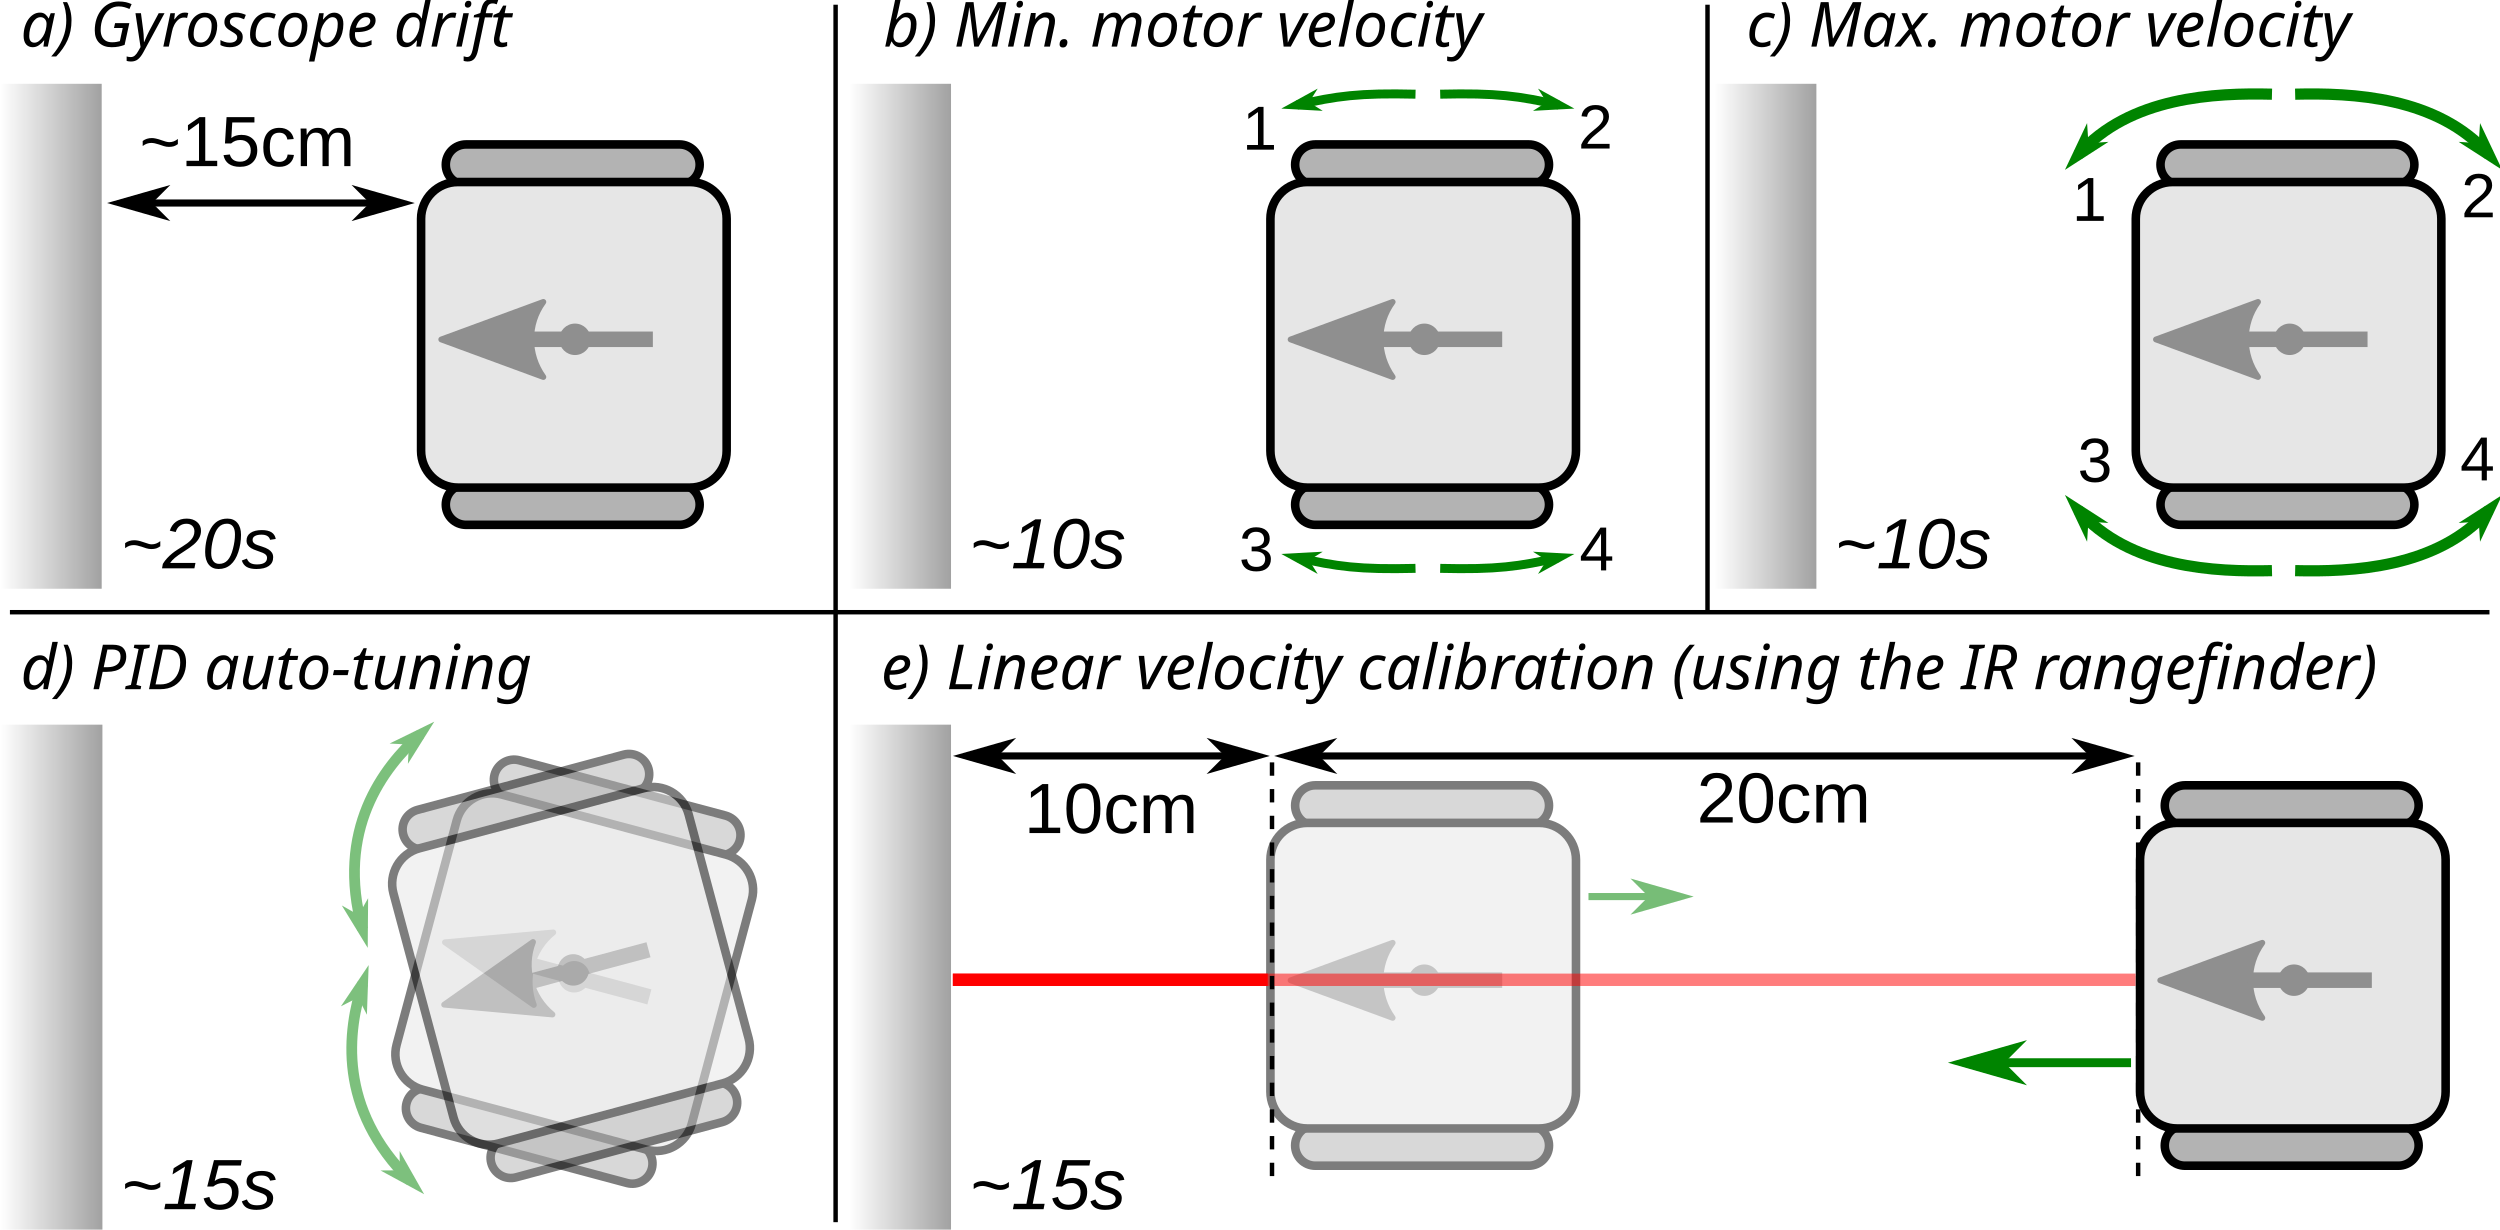
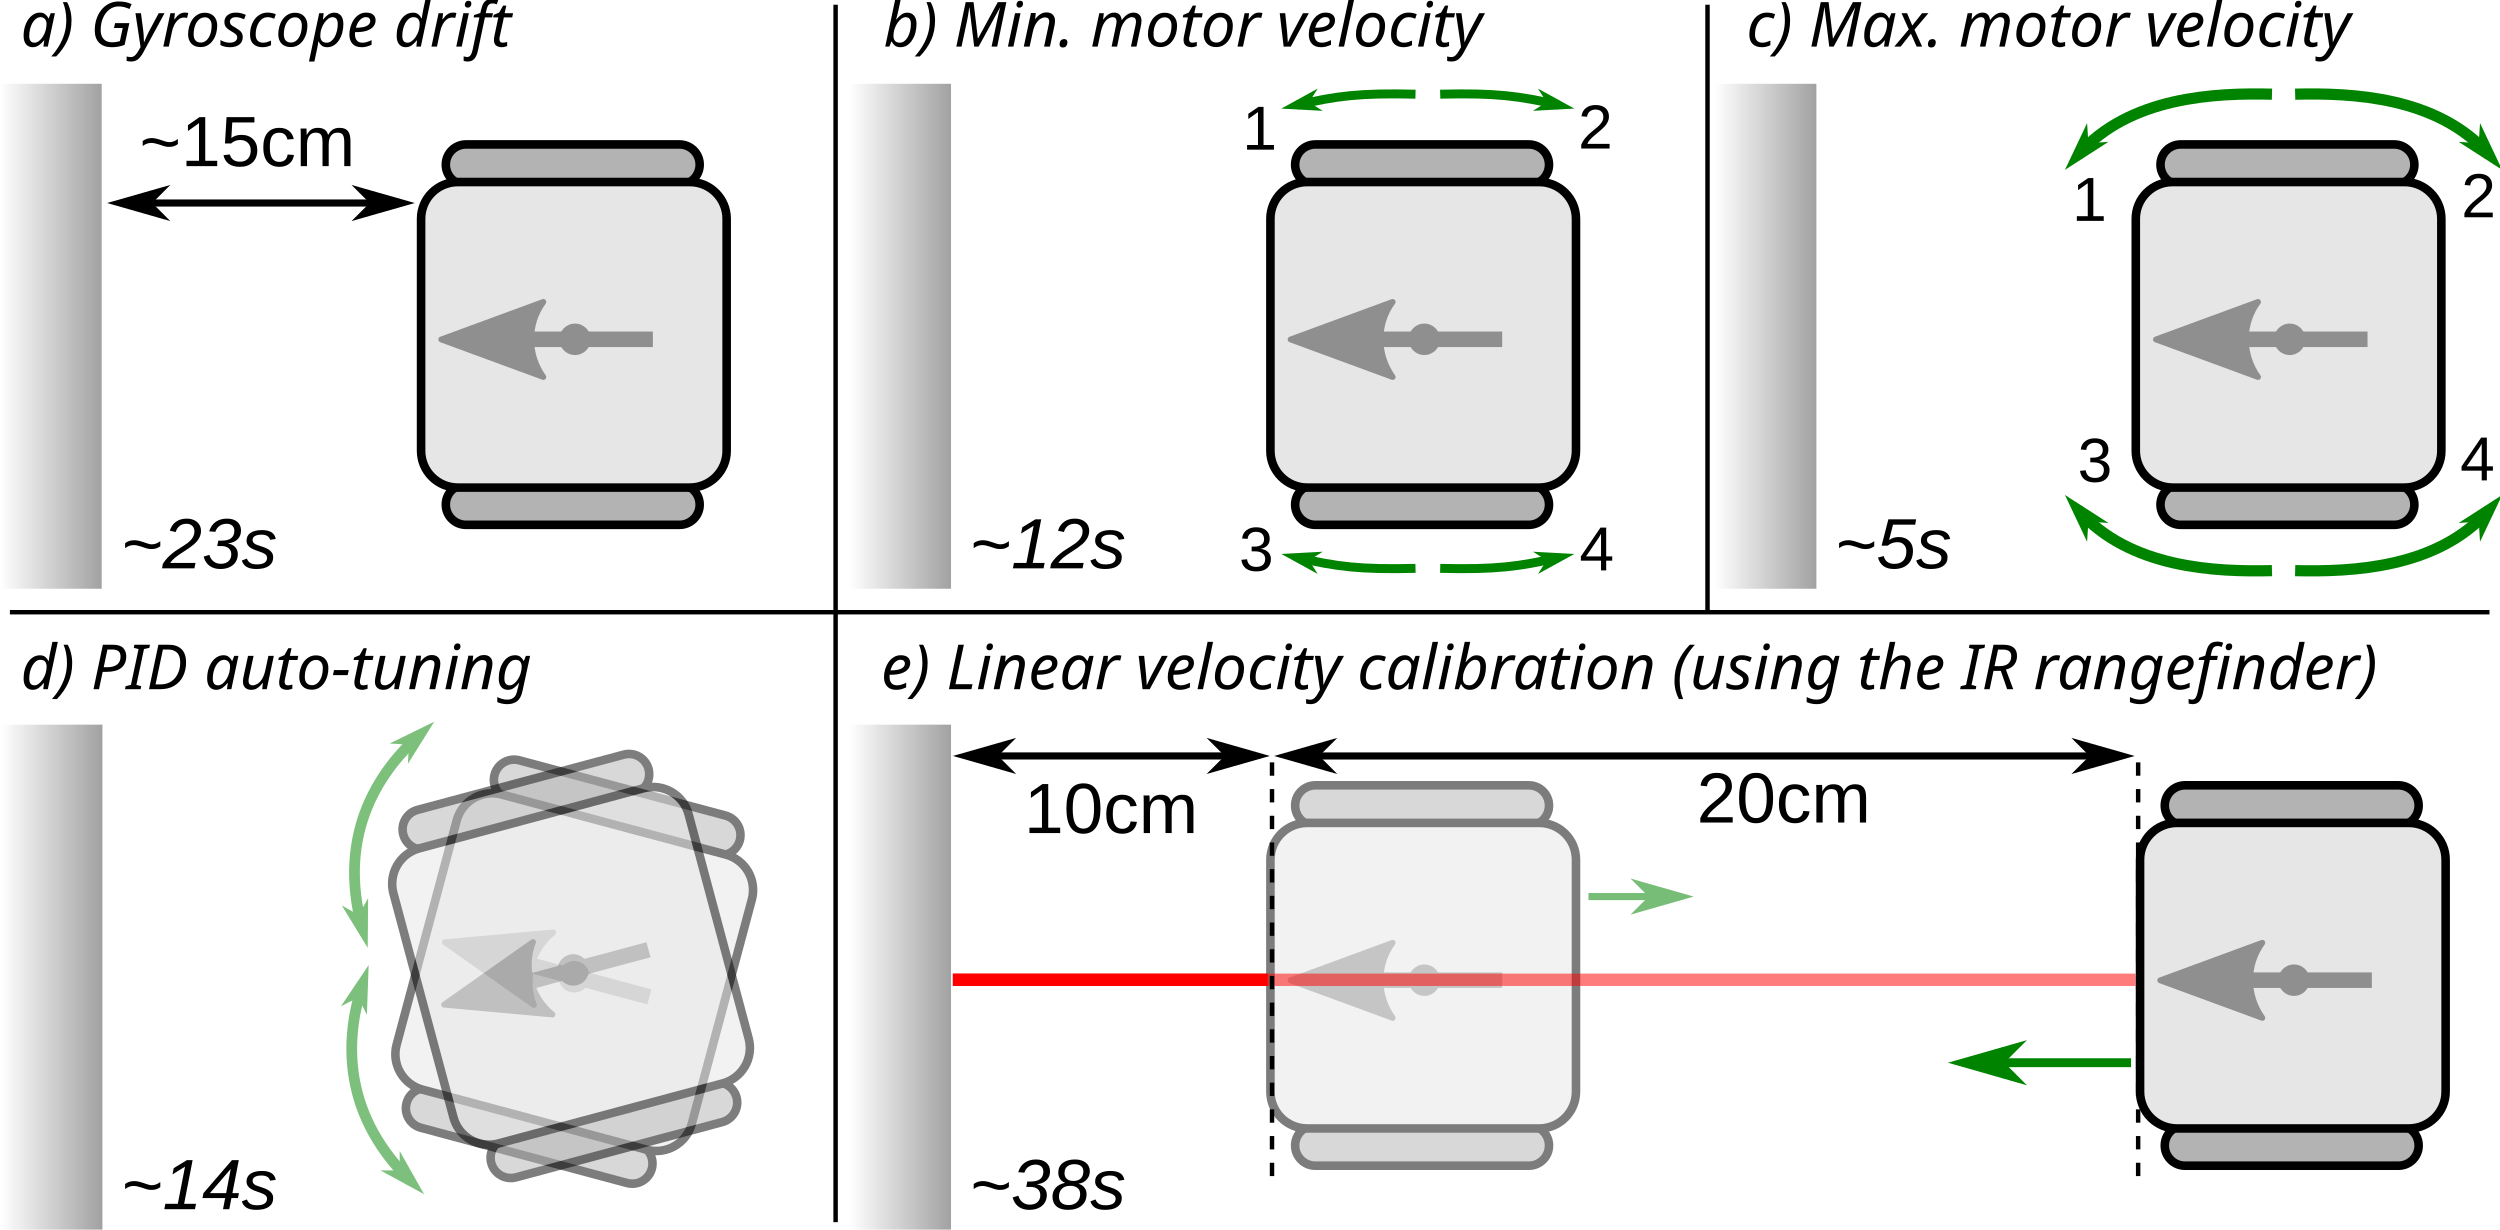
<svg xmlns="http://www.w3.org/2000/svg" xmlns:xlink="http://www.w3.org/1999/xlink" version="1.2" width="561.991" height="276.413" viewBox="0 0 561.991 276.413" id="svg2">
  <defs id="defs4">
    <marker style="overflow:visible" id="Arrow1Sstart" refX="0" refY="0" orient="auto">
      <path transform="matrix(0.2,0,0,0.2,1.2,0)" style="fill-rule:evenodd;stroke:#000000;stroke-width:1pt" d="M 0,0 5,-5 -12.5,0 5,5 0,0 z" id="path4449" />
    </marker>
    <marker style="overflow:visible" id="marker4940" refX="0" refY="0" orient="auto">
      <path transform="matrix(-0.4,0,0,-0.4,-4,0)" style="fill-rule:evenodd;stroke:#000000;stroke-width:1pt" d="M 0,0 5,-5 -12.5,0 5,5 0,0 z" id="path4446" />
    </marker>
    <marker style="overflow:visible" id="marker4693" refX="0" refY="0" orient="auto">
      <path transform="matrix(0.4,0,0,0.4,4,0)" style="fill-rule:evenodd;stroke:#000000;stroke-width:1pt" d="M 0,0 5,-5 -12.5,0 5,5 0,0 z" id="path4443" />
    </marker>
    <linearGradient id="linearGradient4094">
      <stop id="stop4126" offset="0" style="stop-color:#000000;stop-opacity:1;" />
      <stop id="stop4098" offset="1" style="stop-color:#000000;stop-opacity:0" />
    </linearGradient>
    <marker style="overflow:visible" id="marker46809" orient="auto" refY="0" refX="0">
      <path style="fill:#00af00;fill-opacity:1;fill-rule:evenodd;stroke:#00af00;stroke-width:1pt;stroke-opacity:1" id="path46811" transform="matrix(-0.4,0,0,-0.4,-4,0)" d="M 0,0 5,-5 -12.5,0 5,5 0,0 z" />
    </marker>
    <marker style="overflow:visible" id="marker46625" orient="auto" refY="0" refX="0">
      <path style="fill:#00af00;fill-opacity:1;fill-rule:evenodd;stroke:#00af00;stroke-width:1pt;stroke-opacity:1" id="path46627" transform="matrix(0.4,0,0,0.4,4,0)" d="M 0,0 5,-5 -12.5,0 5,5 0,0 z" />
    </marker>
    <marker style="overflow:visible" id="Arrow1Mend" orient="auto" refY="0" refX="0">
      <path style="fill:#00af00;fill-opacity:1;fill-rule:evenodd;stroke:#00af00;stroke-width:1pt;stroke-opacity:1" id="path4175" transform="matrix(-0.4,0,0,-0.4,-4,0)" d="M 0,0 5,-5 -12.5,0 5,5 0,0 z" />
    </marker>
    <marker style="overflow:visible" id="marker44998" orient="auto" refY="0" refX="0">
      <path style="fill:#00af00;fill-opacity:1;fill-rule:evenodd;stroke:#00af00;stroke-width:1pt;stroke-opacity:1" id="path45000" transform="matrix(0.4,0,0,0.4,4,0)" d="M 0,0 5,-5 -12.5,0 5,5 0,0 z" />
    </marker>
    <marker style="overflow:visible" id="marker44820" orient="auto" refY="0" refX="0">
      <path style="fill:#000000;fill-opacity:1;fill-rule:evenodd;stroke:#000000;stroke-width:1pt;stroke-opacity:1" id="path44822" transform="matrix(0.4,0,0,0.4,4,0)" d="M 0,0 5,-5 -12.5,0 5,5 0,0 z" />
    </marker>
    <marker style="overflow:visible" id="marker44648" orient="auto" refY="0" refX="0">
      <path style="fill:#000000;fill-opacity:1;fill-rule:evenodd;stroke:#000000;stroke-width:1pt;stroke-opacity:1" id="path44650" transform="matrix(-0.2,0,0,-0.2,-1.2,0)" d="M 0,0 5,-5 -12.5,0 5,5 0,0 z" />
    </marker>
    <marker style="overflow:visible" id="marker42350" orient="auto" refY="0" refX="0">
      <path style="fill:#000000;fill-opacity:1;fill-rule:evenodd;stroke:#000000;stroke-width:1pt;stroke-opacity:1" id="path42352" transform="matrix(0.4,0,0,0.4,4,0)" d="M 0,0 5,-5 -12.5,0 5,5 0,0 z" />
    </marker>
    <marker style="overflow:visible" id="Arrow1Mstart" orient="auto" refY="0" refX="0">
      <path style="fill:#000000;fill-opacity:1;fill-rule:evenodd;stroke:#000000;stroke-width:1pt;stroke-opacity:1" id="path4172" transform="matrix(0.4,0,0,0.4,4,0)" d="M 0,0 5,-5 -12.5,0 5,5 0,0 z" />
    </marker>
    <marker style="overflow:visible" id="Arrow1Lstart" orient="auto" refY="0" refX="0">
      <path style="fill:#000000;fill-opacity:1;fill-rule:evenodd;stroke:#000000;stroke-width:1pt;stroke-opacity:1" id="path4166" transform="matrix(0.8,0,0,0.8,10,0)" d="M 0,0 5,-5 -12.5,0 5,5 0,0 z" />
    </marker>
    <marker style="overflow:visible" id="marker41714" orient="auto" refY="0" refX="0">
      <path style="fill:#000000;fill-opacity:1;fill-rule:evenodd;stroke:#000000;stroke-width:1pt;stroke-opacity:1" id="path41716" transform="matrix(-0.2,0,0,-0.2,-1.2,0)" d="M 0,0 5,-5 -12.5,0 5,5 0,0 z" />
    </marker>
    <marker style="overflow:visible" id="marker40749" orient="auto" refY="0" refX="0">
      <path style="fill:#000000;fill-opacity:1;fill-rule:evenodd;stroke:#000000;stroke-width:1pt;stroke-opacity:1" id="path40751" transform="matrix(-0.2,0,0,-0.2,-1.2,0)" d="M 0,0 5,-5 -12.5,0 5,5 0,0 z" />
    </marker>
    <marker style="overflow:visible" id="marker40331" orient="auto" refY="0" refX="0">
      <path style="fill:#000000;fill-opacity:1;fill-rule:evenodd;stroke:#000000;stroke-width:1pt;stroke-opacity:1" id="path40333" transform="matrix(-0.2,0,0,-0.2,-1.2,0)" d="M 0,0 5,-5 -12.5,0 5,5 0,0 z" />
    </marker>
    <marker style="overflow:visible" id="marker39451" orient="auto" refY="0" refX="0">
      <path style="fill:#008400;fill-opacity:1;fill-rule:evenodd;stroke:#008400;stroke-width:1pt;stroke-opacity:1" id="path39453" transform="matrix(-0.2,0,0,-0.2,-1.2,0)" d="M 0,0 5,-5 -12.5,0 5,5 0,0 z" />
    </marker>
    <marker style="overflow:visible" id="marker38583" orient="auto" refY="0" refX="0">
      <path style="fill:#008400;fill-opacity:1;fill-rule:evenodd;stroke:#008400;stroke-width:1pt;stroke-opacity:1" id="path38585" transform="matrix(-0.2,0,0,-0.2,-1.2,0)" d="M 0,0 5,-5 -12.5,0 5,5 0,0 z" />
    </marker>
    <marker style="overflow:visible" id="marker26831" orient="auto" refY="0" refX="0">
      <path style="fill:#000000;fill-opacity:1;fill-rule:evenodd;stroke:#000000;stroke-width:0.625;stroke-linejoin:round;stroke-opacity:1" id="path26833" transform="scale(-0.6,-0.6)" d="M 8.719,4.034 -2.207,0.016 8.719,-4.002 c -1.745,2.372 -1.735,5.617 -6e-7,8.035 z" />
    </marker>
    <marker style="overflow:visible" id="marker26649" orient="auto" refY="0" refX="0">
      <path style="fill:#000000;fill-opacity:1;fill-rule:evenodd;stroke:#000000;stroke-width:0.625;stroke-linejoin:round;stroke-opacity:1" id="path26651" transform="scale(-0.6,-0.6)" d="M 8.719,4.034 -2.207,0.016 8.719,-4.002 c -1.745,2.372 -1.735,5.617 -6e-7,8.035 z" />
    </marker>
    <marker style="overflow:visible" id="marker26567" orient="auto" refY="0" refX="0">
      <path style="fill:#000000;fill-opacity:1;fill-rule:evenodd;stroke:#000000;stroke-width:0.625;stroke-linejoin:round;stroke-opacity:1" id="path26569" transform="scale(-0.6,-0.6)" d="M 8.719,4.034 -2.207,0.016 8.719,-4.002 c -1.745,2.372 -1.735,5.617 -6e-7,8.035 z" />
    </marker>
    <marker style="overflow:visible" id="marker26491" orient="auto" refY="0" refX="0">
      <path style="fill:#000000;fill-opacity:1;fill-rule:evenodd;stroke:#000000;stroke-width:0.625;stroke-linejoin:round;stroke-opacity:1" id="path26493" transform="scale(-0.6,-0.6)" d="M 8.719,4.034 -2.207,0.016 8.719,-4.002 c -1.745,2.372 -1.735,5.617 -6e-7,8.035 z" />
    </marker>
    <marker style="overflow:visible" id="marker26421" orient="auto" refY="0" refX="0">
      <path style="fill:#000000;fill-opacity:1;fill-rule:evenodd;stroke:#000000;stroke-width:0.625;stroke-linejoin:round;stroke-opacity:1" id="path26423" transform="scale(-0.6,-0.6)" d="M 8.719,4.034 -2.207,0.016 8.719,-4.002 c -1.745,2.372 -1.735,5.617 -6e-7,8.035 z" />
    </marker>
    <marker style="overflow:visible" id="marker25093" orient="auto" refY="0" refX="0">
      <path style="fill:#000000;fill-opacity:1;fill-rule:evenodd;stroke:#000000;stroke-width:0.625;stroke-linejoin:round;stroke-opacity:1" id="path25095" transform="scale(-0.6,-0.6)" d="M 8.719,4.034 -2.207,0.016 8.719,-4.002 c -1.745,2.372 -1.735,5.617 -6e-7,8.035 z" />
    </marker>
    <marker style="overflow:visible" id="marker23427" orient="auto" refY="0" refX="0">
      <path style="fill:#000000;fill-opacity:1;fill-rule:evenodd;stroke:#000000;stroke-width:1pt;stroke-opacity:1" id="path23429" transform="matrix(-0.8,0,0,-0.8,-10,0)" d="M 0,0 5,-5 -12.5,0 5,5 0,0 z" />
    </marker>
    <marker style="overflow:visible" id="marker5651" orient="auto" refY="0" refX="0">
      <path style="fill:#000000;fill-opacity:1;fill-rule:evenodd;stroke:#000000;stroke-width:0.625;stroke-linejoin:round;stroke-opacity:1" id="path5653" transform="scale(-0.6,-0.6)" d="M 8.719,4.034 -2.207,0.016 8.719,-4.002 c -1.745,2.372 -1.735,5.617 -6e-7,8.035 z" />
    </marker>
    <marker style="overflow:visible" id="Arrow2Mend" orient="auto" refY="0" refX="0">
      <path style="fill:#8f8f8f;fill-opacity:1;fill-rule:evenodd;stroke:#8f8f8f;stroke-width:0.625;stroke-linejoin:round;stroke-opacity:1" id="path4193" transform="scale(-0.6,-0.6)" d="M 8.719,4.034 -2.207,0.016 8.719,-4.002 c -1.745,2.372 -1.735,5.617 -6e-7,8.035 z" />
    </marker>
    <marker style="overflow:visible" id="Arrow1Send" orient="auto" refY="0" refX="0">
      <path style="fill:#008400;fill-opacity:1;fill-rule:evenodd;stroke:#008400;stroke-width:1pt;stroke-opacity:1" id="path4181" transform="matrix(-0.2,0,0,-0.2,-1.2,0)" d="M 0,0 5,-5 -12.5,0 5,5 0,0 z" />
    </marker>
    <marker style="overflow:visible" id="Arrow2Lend" orient="auto" refY="0" refX="0">
      <path style="fill:#000000;fill-opacity:1;fill-rule:evenodd;stroke:#000000;stroke-width:0.625;stroke-linejoin:round;stroke-opacity:1" id="path4187" transform="matrix(-1.1,0,0,-1.1,-1.1,0)" d="M 8.719,4.034 -2.207,0.016 8.719,-4.002 c -1.745,2.372 -1.735,5.617 -6e-7,8.035 z" />
    </marker>
    <marker style="overflow:visible" id="marker25093-1" orient="auto" refY="0" refX="0">
      <path style="fill:#000000;fill-opacity:1;fill-rule:evenodd;stroke:#000000;stroke-width:0.625;stroke-linejoin:round;stroke-opacity:1" id="path25095-7" transform="scale(-0.6,-0.6)" d="M 8.719,4.034 -2.207,0.016 8.719,-4.002 c -1.745,2.372 -1.735,5.617 -6e-7,8.035 z" />
    </marker>
    <marker style="overflow:visible" id="Arrow1Send-3" orient="auto" refY="0" refX="0">
      <path style="fill:#000000;fill-opacity:1;fill-rule:evenodd;stroke:#000000;stroke-width:1pt;stroke-opacity:1" id="path4181-2" transform="matrix(-0.2,0,0,-0.2,-1.2,0)" d="M 0,0 5,-5 -12.5,0 5,5 0,0 z" />
    </marker>
    <marker style="overflow:visible" id="Arrow1Send-1" orient="auto" refY="0" refX="0">
      <path style="fill:#008400;fill-opacity:1;fill-rule:evenodd;stroke:#008400;stroke-width:1pt;stroke-opacity:1" id="path4181-5" transform="matrix(-0.2,0,0,-0.2,-1.2,0)" d="M 0,0 5,-5 -12.5,0 5,5 0,0 z" />
    </marker>
    <marker style="overflow:visible" id="marker44998-2" orient="auto" refY="0" refX="0">
      <path style="fill:#00af00;fill-opacity:1;fill-rule:evenodd;stroke:#00af00;stroke-width:1pt;stroke-opacity:1" id="path45000-8" transform="matrix(0.4,0,0,0.4,4,0)" d="M 0,0 5,-5 -12.5,0 5,5 0,0 z" />
    </marker>
    <marker style="overflow:visible" id="Arrow1Mend-5" orient="auto" refY="0" refX="0">
      <path style="fill:#00af00;fill-opacity:1;fill-rule:evenodd;stroke:#00af00;stroke-width:1pt;stroke-opacity:1" id="path4175-0" transform="matrix(-0.4,0,0,-0.4,-4,0)" d="M 0,0 5,-5 -12.5,0 5,5 0,0 z" />
    </marker>
    <linearGradient gradientTransform="translate(-248.3069,-853.6339)" spreadMethod="pad" gradientUnits="userSpaceOnUse" y2="692.514" x2="248.307" y1="692.514" x1="186.028" id="linearGradient4112" xlink:href="#linearGradient4094" />
    <marker style="overflow:visible" id="Arrow2Mend-7" orient="auto" refY="0" refX="0">
      <path style="fill:#8f8f8f;fill-opacity:1;fill-rule:evenodd;stroke:#8f8f8f;stroke-width:0.625;stroke-linejoin:round;stroke-opacity:1" id="path4193-5" transform="scale(-0.6,-0.6)" d="M 8.719,4.034 -2.207,0.016 8.719,-4.002 c -1.745,2.372 -1.735,5.617 -6e-7,8.035 z" />
    </marker>
    <marker style="overflow:visible" id="marker4693-2" refX="0" refY="0" orient="auto">
      <path transform="matrix(0.4,0,0,0.4,4,0)" style="fill-rule:evenodd;stroke:#000000;stroke-width:1pt" d="M 0,0 5,-5 -12.5,0 5,5 0,0 z" id="path4443-9" />
    </marker>
    <marker style="overflow:visible" id="marker4940-0" refX="0" refY="0" orient="auto">
      <path transform="matrix(-0.4,0,0,-0.4,-4,0)" style="fill-rule:evenodd;stroke:#000000;stroke-width:1pt" d="M 0,0 5,-5 -12.5,0 5,5 0,0 z" id="path4446-2" />
    </marker>
    <marker style="overflow:visible" id="Arrow2Mend-3" orient="auto" refY="0" refX="0">
      <path style="fill:#8f8f8f;fill-opacity:1;fill-rule:evenodd;stroke:#8f8f8f;stroke-width:0.625;stroke-linejoin:round;stroke-opacity:1" id="path4193-7" transform="scale(-0.6,-0.6)" d="M 8.719,4.034 -2.207,0.016 8.719,-4.002 c -1.745,2.372 -1.735,5.617 -6e-7,8.035 z" />
    </marker>
    <linearGradient gradientTransform="translate(-335.8055,-1385.028)" spreadMethod="pad" gradientUnits="userSpaceOnUse" y2="692.514" x2="248.307" y1="692.514" x1="186.028" id="linearGradient4112-3" xlink:href="#linearGradient4094-1" />
    <linearGradient id="linearGradient4094-1">
      <stop id="stop4126-5" offset="0" style="stop-color:#000000;stop-opacity:1;" />
      <stop id="stop4098-0" offset="1" style="stop-color:#000000;stop-opacity:0" />
    </linearGradient>
    <marker style="overflow:visible" id="Arrow1Send-4" orient="auto" refY="0" refX="0">
      <path style="fill:#008400;fill-opacity:1;fill-rule:evenodd;stroke:#008400;stroke-width:1pt;stroke-opacity:1" id="path4181-6" transform="matrix(-0.2,0,0,-0.2,-1.2,0)" d="M 0,0 5,-5 -12.5,0 5,5 0,0 z" />
    </marker>
    <linearGradient y2="692.514" x2="248.307" y1="692.514" x1="186.028" spreadMethod="pad" gradientTransform="translate(-439.2331,-853.6339)" gradientUnits="userSpaceOnUse" id="linearGradient5423" xlink:href="#linearGradient4094" />
    <linearGradient y2="692.514" x2="248.307" y1="692.514" x1="186.028" spreadMethod="pad" gradientTransform="translate(-439.2331,-997.6994)" gradientUnits="userSpaceOnUse" id="linearGradient5529" xlink:href="#linearGradient4094" />
    <linearGradient y2="692.514" x2="248.307" y1="692.514" x1="186.028" spreadMethod="pad" gradientTransform="translate(-248.4703,-997.6994)" gradientUnits="userSpaceOnUse" id="linearGradient5558" xlink:href="#linearGradient4094" />
    <marker style="overflow:visible" id="Arrow1SstartE" refX="0" refY="0" orient="auto">
      <path transform="matrix(0.2,0,0,0.2,1.2,0)" style="fill:#000000;fill-rule:evenodd;stroke:#000000;stroke-width:1pt" d="M 0,0 5,-5 -12.5,0 5,5 0,0 z" id="path7549" />
    </marker>
    <marker style="overflow:visible" id="Arrow1SendR" orient="auto" refY="0" refX="0">
      <path style="fill:#000000;fill-opacity:1;fill-rule:evenodd;stroke:#000000;stroke-width:1pt;stroke-opacity:1" id="path7552" transform="matrix(-0.2,0,0,-0.2,-1.2,0)" d="M 0,0 5,-5 -12.5,0 5,5 0,0 z" />
    </marker>
    <marker style="overflow:visible" id="Arrow1SstartEc" refX="0" refY="0" orient="auto">
      <path transform="matrix(0.2,0,0,0.2,1.2,0)" style="fill:#008400;fill-rule:evenodd;stroke:#008400;stroke-width:1pt" d="M 0,0 5,-5 -12.5,0 5,5 0,0 z" id="path8011" />
    </marker>
    <marker style="overflow:visible" id="Arrow1SendRG" orient="auto" refY="0" refX="0">
      <path style="fill:#008400;fill-opacity:1;fill-rule:evenodd;stroke:#008400;stroke-width:1pt;stroke-opacity:1" id="path8014" transform="matrix(-0.2,0,0,-0.2,-1.2,0)" d="M 0,0 5,-5 -12.5,0 5,5 0,0 z" />
    </marker>
    <linearGradient y2="692.514" x2="248.307" y1="692.514" x1="186.028" spreadMethod="pad" gradientTransform="translate(-633.7641,-853.6339)" gradientUnits="userSpaceOnUse" id="linearGradient8494" xlink:href="#linearGradient4094" />
    <marker style="overflow:visible" id="marker4693-6" refX="0" refY="0" orient="auto">
      <path transform="matrix(0.4,0,0,0.4,4,0)" style="fill-rule:evenodd;stroke:#000000;stroke-width:1pt" d="M 0,0 5,-5 -12.5,0 5,5 0,0 z" id="path4443-6" />
    </marker>
    <marker style="overflow:visible" id="marker4940-06" refX="0" refY="0" orient="auto">
      <path transform="matrix(-0.4,0,0,-0.4,-4,0)" style="fill-rule:evenodd;stroke:#000000;stroke-width:1pt" d="M 0,0 5,-5 -12.5,0 5,5 0,0 z" id="path4446-7" />
    </marker>
    <marker style="overflow:visible" id="marker49401" refX="0" refY="0" orient="auto">
      <path transform="matrix(-0.4,0,0,-0.4,-4,0)" style="fill:#008400;fill-rule:evenodd;stroke:#008400;stroke-width:1pt" d="M 0,0 5,-5 -12.5,0 5,5 0,0 z" id="path9229" />
    </marker>
    <marker style="overflow:visible" id="marker4693-7" refX="0" refY="0" orient="auto">
      <path transform="matrix(0.4,0,0,0.4,4,0)" style="fill-rule:evenodd;stroke:#000000;stroke-width:1pt" d="M 0,0 5,-5 -12.5,0 5,5 0,0 z" id="path4443-2" />
    </marker>
    <marker style="overflow:visible" id="marker4940-1" refX="0" refY="0" orient="auto">
      <path transform="matrix(-0.4,0,0,-0.4,-4,0)" style="fill-rule:evenodd;stroke:#000000;stroke-width:1pt" d="M 0,0 5,-5 -12.5,0 5,5 0,0 z" id="path4446-70" />
    </marker>
  </defs>
  <rect transform="scale(-1,-1)" y="-132.348" x="-22.86" height="113.512" width="22.86" id="rect4102" style="fill:url(#linearGradient4112);fill-opacity:1;stroke:none" />
  <g transform="matrix(0,-1,1,0,-533.1622,377.1366)" id="g4176">
    <rect width="9.091" height="57.074" ry="4.546" x="259.152" y="633.376" id="rect3341-1" style="fill:#b3b3b3;fill-opacity:1;stroke:#000000;stroke-width:1.93;stroke-miterlimit:4;stroke-opacity:1;stroke-dasharray:none;stroke-dashoffset:0" />
    <rect width="9.091" height="57.074" ry="4.546" x="335.576" y="633.376" id="rect3358-0" style="fill:#b3b3b3;fill-opacity:1;stroke:#000000;stroke-width:1.93;stroke-miterlimit:4;stroke-opacity:1;stroke-dasharray:none;stroke-dashoffset:0" />
    <rect width="68.69" height="68.69" ry="8.264" x="267.526" y="627.821" id="rect3339-0" style="fill:#e6e6e6;fill-opacity:1;stroke:#000000;stroke-width:1.93;stroke-miterlimit:4;stroke-opacity:1;stroke-dasharray:none;stroke-dashoffset:0" />
    <path d="m 300.861,679.924 0,-42.931" id="path3360-4" style="fill:none;stroke:#8f8f8f;stroke-width:3.5;stroke-linecap:butt;stroke-linejoin:miter;stroke-miterlimit:4;stroke-opacity:1;stroke-dasharray:none;marker-end:url(#Arrow2Mend)" />
-     <circle d="m 131.32,933.922 c 0,1.953 -1.583,3.536 -3.536,3.536 -1.953,0 -3.536,-1.583 -3.536,-3.536 0,-1.953 1.583,-3.536 3.536,-3.536 1.953,0 3.536,1.583 3.536,3.536 z" transform="translate(173.0772,-271.5037)" cx="127.784" cy="933.922" r="3.536" id="path44472-7" style="fill:#8f8f8f;fill-opacity:1;stroke:none" />
+     <circle transform="translate(173.0772,-271.5037)" cx="127.784" cy="933.922" r="3.536" id="path44472-7" style="fill:#8f8f8f;fill-opacity:1;stroke:none" />
  </g>
  <path id="path4189" d="m 27.225,45.637 62.865,0" style="fill:none;stroke:#000000;stroke-width:1.6;stroke-linecap:butt;stroke-linejoin:miter;stroke-miterlimit:4;stroke-opacity:1;stroke-dasharray:none;marker-start:url(#marker4693);marker-end:url(#marker4940)" />
  <text id="text5189" y="37.346" x="31.358" style="font-size:40px;font-style:normal;font-weight:normal;line-height:125%;letter-spacing:0px;word-spacing:0px;fill:#000000;fill-opacity:1;stroke:none;font-family:Sans" xml:space="preserve">
    <tspan style="font-size:16px;font-style:normal;font-variant:normal;font-weight:normal;font-stretch:normal;font-family:Arial;-inkscape-font-specification:Arial" y="37.346" x="31.358" id="tspan5191">~15cm</tspan>
  </text>
  <path style="fill:none;stroke:#008400;stroke-width:2.018;stroke-linecap:butt;stroke-linejoin:miter;stroke-miterlimit:4;stroke-opacity:1;stroke-dasharray:none;marker-end:url(#Arrow1Send)" id="path5401" d="m 318.201,21.173 c -12.676,-0.308 -17.731,0.404 -26.652,2.437" />
  <rect transform="scale(-1,-1)" y="-132.348" x="-213.786" height="113.512" width="22.86" id="rect5403" style="fill:url(#linearGradient5423);fill-opacity:1;stroke:none" />
  <g transform="matrix(0,-1,1,0,-342.236,377.1366)" id="g5405">
    <rect width="9.091" height="57.074" ry="4.546" x="259.152" y="633.376" id="rect5407" style="fill:#b3b3b3;fill-opacity:1;stroke:#000000;stroke-width:1.93;stroke-miterlimit:4;stroke-opacity:1;stroke-dasharray:none;stroke-dashoffset:0" />
    <rect width="9.091" height="57.074" ry="4.546" x="335.576" y="633.376" id="rect5409" style="fill:#b3b3b3;fill-opacity:1;stroke:#000000;stroke-width:1.93;stroke-miterlimit:4;stroke-opacity:1;stroke-dasharray:none;stroke-dashoffset:0" />
    <rect width="68.69" height="68.69" ry="8.264" x="267.526" y="627.821" id="rect5411" style="fill:#e6e6e6;fill-opacity:1;stroke:#000000;stroke-width:1.93;stroke-miterlimit:4;stroke-opacity:1;stroke-dasharray:none;stroke-dashoffset:0" />
    <path d="m 300.861,679.924 0,-42.931" id="path5413" style="fill:none;stroke:#8f8f8f;stroke-width:3.5;stroke-linecap:butt;stroke-linejoin:miter;stroke-miterlimit:4;stroke-opacity:1;stroke-dasharray:none;marker-end:url(#Arrow2Mend)" />
-     <circle d="m 131.32,933.922 c 0,1.953 -1.583,3.536 -3.536,3.536 -1.953,0 -3.536,-1.583 -3.536,-3.536 0,-1.953 1.583,-3.536 3.536,-3.536 1.953,0 3.536,1.583 3.536,3.536 z" transform="translate(173.0772,-271.5037)" cx="127.784" cy="933.922" r="3.536" id="circle5415" style="fill:#8f8f8f;fill-opacity:1;stroke:none" />
-   </g>
-   <text xml:space="preserve" style="font-size:40px;font-style:normal;font-weight:normal;line-height:125%;letter-spacing:0px;word-spacing:0px;fill:#000000;fill-opacity:1;stroke:none;font-family:Sans" x="217.934" y="127.752" id="text5452">
-     <tspan id="tspan5454" x="217.934" y="127.752" style="font-size:16px;font-style:italic;font-variant:normal;font-weight:normal;font-stretch:normal;font-family:Arial;-inkscape-font-specification:Arial Italic">~10s</tspan>
-   </text>
-   <text id="text5456" y="127.752" x="27.172" style="font-size:40px;font-style:normal;font-weight:normal;line-height:125%;letter-spacing:0px;word-spacing:0px;fill:#000000;fill-opacity:1;stroke:none;font-family:Sans" xml:space="preserve">
-     <tspan style="font-size:16px;font-style:italic;font-variant:normal;font-weight:normal;font-stretch:normal;font-family:Arial;-inkscape-font-specification:Arial Italic" y="127.752" x="27.172" id="tspan5458">~20s</tspan>
+     <circle transform="translate(173.0772,-271.5037)" cx="127.784" cy="933.922" r="3.536" id="circle5415" style="fill:#8f8f8f;fill-opacity:1;stroke:none" />
+   </g>
+   <text xml:space="preserve" style="font-style:normal;font-weight:normal;font-size:40px;line-height:125%;font-family:Sans;letter-spacing:0px;word-spacing:0px;fill:#000000;fill-opacity:1;stroke:none" x="217.934" y="127.752" id="text5452">
+     <tspan id="tspan5454" x="217.934" y="127.752" style="font-style:italic;font-variant:normal;font-weight:normal;font-stretch:normal;font-size:16px;font-family:Arial;-inkscape-font-specification:'Arial Italic'">~12s</tspan>
+   </text>
+   <text id="text5456" y="127.752" x="27.172" style="font-style:normal;font-weight:normal;font-size:40px;line-height:125%;font-family:Sans;letter-spacing:0px;word-spacing:0px;fill:#000000;fill-opacity:1;stroke:none" xml:space="preserve">
+     <tspan style="font-style:italic;font-variant:normal;font-weight:normal;font-stretch:normal;font-size:16px;font-family:Arial;-inkscape-font-specification:'Arial Italic'" y="127.752" x="27.172" id="tspan5458">~23s</tspan>
  </text>
  <rect style="fill:url(#linearGradient5529);fill-opacity:1;stroke:none" id="rect5505" width="22.86" height="113.512" x="-213.786" y="-276.413" transform="scale(-1,-1)" />
  <g style="opacity:0.514" id="g5507" transform="matrix(0,-1,1,0,-342.236,521.2021)">
    <rect style="fill:#b3b3b3;fill-opacity:1;stroke:#000000;stroke-width:1.93;stroke-miterlimit:4;stroke-opacity:1;stroke-dasharray:none;stroke-dashoffset:0" id="rect5509" y="633.376" x="259.152" ry="4.546" height="57.074" width="9.091" />
    <rect style="fill:#b3b3b3;fill-opacity:1;stroke:#000000;stroke-width:1.93;stroke-miterlimit:4;stroke-opacity:1;stroke-dasharray:none;stroke-dashoffset:0" id="rect5511" y="633.376" x="335.576" ry="4.546" height="57.074" width="9.091" />
    <rect style="fill:#e6e6e6;fill-opacity:1;stroke:#000000;stroke-width:1.93;stroke-miterlimit:4;stroke-opacity:1;stroke-dasharray:none;stroke-dashoffset:0" id="rect5513" y="627.821" x="267.526" ry="8.264" height="68.69" width="68.69" />
    <path style="fill:none;stroke:#8f8f8f;stroke-width:3.5;stroke-linecap:butt;stroke-linejoin:miter;stroke-miterlimit:4;stroke-opacity:1;stroke-dasharray:none;marker-end:url(#Arrow2Mend)" id="path5515" d="m 300.861,679.924 0,-42.931" />
-     <circle style="fill:#8f8f8f;fill-opacity:1;stroke:none" id="circle5517" r="3.536" cy="933.922" cx="127.784" transform="translate(173.0772,-271.5037)" d="m 131.32,933.922 c 0,1.953 -1.583,3.536 -3.536,3.536 -1.953,0 -3.536,-1.583 -3.536,-3.536 0,-1.953 1.583,-3.536 3.536,-3.536 1.953,0 3.536,1.583 3.536,3.536 z" />
-   </g>
-   <text id="text5525" y="271.818" x="217.934" style="font-size:40px;font-style:normal;font-weight:normal;line-height:125%;letter-spacing:0px;word-spacing:0px;fill:#000000;fill-opacity:1;stroke:none;font-family:Sans" xml:space="preserve">
-     <tspan style="font-size:16px;font-style:italic;font-variant:normal;font-weight:normal;font-stretch:normal;font-family:Arial;-inkscape-font-specification:Arial Italic" y="271.818" x="217.934" id="tspan5527">~15s</tspan>
+     <circle style="fill:#8f8f8f;fill-opacity:1;stroke:none" id="circle5517" r="3.536" cy="933.922" cx="127.784" transform="translate(173.0772,-271.5037)" />
+   </g>
+   <text id="text5525" y="271.818" x="217.934" style="font-style:normal;font-weight:normal;font-size:40px;line-height:125%;font-family:Sans;letter-spacing:0px;word-spacing:0px;fill:#000000;fill-opacity:1;stroke:none" xml:space="preserve">
+     <tspan style="font-style:italic;font-variant:normal;font-weight:normal;font-stretch:normal;font-size:16px;font-family:Arial;-inkscape-font-specification:'Arial Italic'" y="271.818" x="217.934" id="tspan5527">~38s</tspan>
  </text>
  <path style="opacity:0.514;fill:none;stroke:#008400;stroke-width:2.418;stroke-linecap:butt;stroke-linejoin:miter;stroke-miterlimit:4;stroke-opacity:1;stroke-dasharray:none;stroke-dashoffset:0;marker-start:url(#Arrow1SstartEc);marker-end:url(#Arrow1SendRG)" id="path5531" d="m 94.413,165.122 c -8.22,7.409 -19.095,21.436 -12.903,43.798" />
  <rect transform="scale(-1,-1)" y="-276.413" x="-23.023" height="113.512" width="22.86" id="rect5534" style="fill:url(#linearGradient5558);fill-opacity:1;stroke:none" />
  <g style="opacity:0.514" transform="matrix(0.258819,-0.9659258,0.9659258,0.258819,-588.648,338.7342)" id="g5536">
    <rect width="9.091" height="57.074" ry="4.546" x="259.152" y="633.376" id="rect5538" style="fill:#b3b3b3;fill-opacity:1;stroke:#000000;stroke-width:1.93;stroke-miterlimit:4;stroke-opacity:1;stroke-dasharray:none;stroke-dashoffset:0" />
    <rect width="9.091" height="57.074" ry="4.546" x="335.576" y="633.376" id="rect5540" style="fill:#b3b3b3;fill-opacity:1;stroke:#000000;stroke-width:1.93;stroke-miterlimit:4;stroke-opacity:1;stroke-dasharray:none;stroke-dashoffset:0" />
    <rect width="68.69" height="68.69" ry="8.264" x="267.526" y="627.821" id="rect5542" style="fill:#e6e6e6;fill-opacity:1;stroke:#000000;stroke-width:1.93;stroke-miterlimit:4;stroke-opacity:1;stroke-dasharray:none;stroke-dashoffset:0" />
    <path d="m 300.861,679.924 0,-42.931" id="path5544" style="fill:none;stroke:#8f8f8f;stroke-width:3.5;stroke-linecap:butt;stroke-linejoin:miter;stroke-miterlimit:4;stroke-opacity:1;stroke-dasharray:none;marker-end:url(#Arrow2Mend)" />
-     <circle d="m 131.32,933.922 c 0,1.953 -1.583,3.536 -3.536,3.536 -1.953,0 -3.536,-1.583 -3.536,-3.536 0,-1.953 1.583,-3.536 3.536,-3.536 1.953,0 3.536,1.583 3.536,3.536 z" transform="translate(173.0772,-271.5037)" cx="127.784" cy="933.922" r="3.536" id="circle5546" style="fill:#8f8f8f;fill-opacity:1;stroke:none" />
-   </g>
-   <text xml:space="preserve" style="font-size:40px;font-style:normal;font-weight:normal;line-height:125%;letter-spacing:0px;word-spacing:0px;fill:#000000;fill-opacity:1;stroke:none;font-family:Sans" x="27.172" y="271.818" id="text5554">
-     <tspan id="tspan5556" x="27.172" y="271.818" style="font-size:16px;font-style:italic;font-variant:normal;font-weight:normal;font-stretch:normal;font-family:Arial;-inkscape-font-specification:Arial Italic">~15s</tspan>
+     <circle transform="translate(173.0772,-271.5037)" cx="127.784" cy="933.922" r="3.536" id="circle5546" style="fill:#8f8f8f;fill-opacity:1;stroke:none" />
+   </g>
+   <text xml:space="preserve" style="font-style:normal;font-weight:normal;font-size:40px;line-height:125%;font-family:Sans;letter-spacing:0px;word-spacing:0px;fill:#000000;fill-opacity:1;stroke:none" x="27.172" y="271.818" id="text5554">
+     <tspan id="tspan5556" x="27.172" y="271.818" style="font-style:italic;font-variant:normal;font-weight:normal;font-stretch:normal;font-size:16px;font-family:Arial;-inkscape-font-specification:'Arial Italic'">~14s</tspan>
  </text>
  <text xml:space="preserve" style="font-size:40px;font-style:normal;font-weight:normal;line-height:125%;letter-spacing:0px;word-spacing:0px;fill:#000000;fill-opacity:1;stroke:none;font-family:Sans" x="279.273" y="33.647" id="text5452-5">
    <tspan id="tspan5454-2" x="279.273" y="33.647" style="font-size:14px;font-style:normal;font-variant:normal;font-weight:normal;font-stretch:normal;font-family:Arial;-inkscape-font-specification:Arial">1</tspan>
  </text>
  <text xml:space="preserve" style="font-size:40px;font-style:normal;font-weight:normal;line-height:125%;letter-spacing:0px;word-spacing:0px;fill:#000000;fill-opacity:1;stroke:none;font-family:Sans" x="354.753" y="33.393" id="text5452-5-0">
    <tspan id="tspan5454-2-8" x="354.753" y="33.393" style="font-size:14px;font-style:normal;font-variant:normal;font-weight:normal;font-stretch:normal;font-family:Arial;-inkscape-font-specification:Arial">2</tspan>
  </text>
  <text xml:space="preserve" style="font-size:40px;font-style:normal;font-weight:normal;line-height:125%;letter-spacing:0px;word-spacing:0px;fill:#000000;fill-opacity:1;stroke:none;font-family:Sans" x="278.52" y="128.313" id="text5452-5-0-7">
    <tspan id="tspan5454-2-8-2" x="278.52" y="128.313" style="font-size:14px;font-style:normal;font-variant:normal;font-weight:normal;font-stretch:normal;font-family:Arial;-inkscape-font-specification:Arial">3</tspan>
  </text>
  <text xml:space="preserve" style="font-size:40px;font-style:normal;font-weight:normal;line-height:125%;letter-spacing:0px;word-spacing:0px;fill:#000000;fill-opacity:1;stroke:none;font-family:Sans" x="355.048" y="128.223" id="text5452-5-0-7-0">
    <tspan id="tspan5454-2-8-2-8" x="355.048" y="128.223" style="font-size:14px;font-style:normal;font-variant:normal;font-weight:normal;font-stretch:normal;font-family:Arial;-inkscape-font-specification:Arial">4</tspan>
  </text>
  <path d="m 81.541,221.049 c -3.414,10.526 -5.819,28.112 10.725,44.382" id="path8382" style="opacity:0.51;fill:none;stroke:#008400;stroke-width:2.418;stroke-linecap:butt;stroke-linejoin:miter;stroke-miterlimit:4;stroke-opacity:1;stroke-dasharray:none;stroke-dashoffset:0;marker-start:url(#Arrow1SstartEc);marker-end:url(#Arrow1SendRG)" />
  <g style="opacity:0.51" id="g8384" transform="matrix(-0.258819,-0.9659258,0.9659258,-0.258819,-433.1067,680.0863)">
    <rect style="fill:#b3b3b3;fill-opacity:1;stroke:#000000;stroke-width:1.93;stroke-miterlimit:4;stroke-opacity:1;stroke-dasharray:none;stroke-dashoffset:0" id="rect8386" y="633.376" x="259.152" ry="4.546" height="57.074" width="9.091" />
    <rect style="fill:#b3b3b3;fill-opacity:1;stroke:#000000;stroke-width:1.93;stroke-miterlimit:4;stroke-opacity:1;stroke-dasharray:none;stroke-dashoffset:0" id="rect8388" y="633.376" x="335.576" ry="4.546" height="57.074" width="9.091" />
    <rect style="fill:#e6e6e6;fill-opacity:1;stroke:#000000;stroke-width:1.93;stroke-miterlimit:4;stroke-opacity:1;stroke-dasharray:none;stroke-dashoffset:0" id="rect8390" y="627.821" x="267.526" ry="8.264" height="68.69" width="68.69" />
    <path style="fill:none;stroke:#8f8f8f;stroke-width:3.5;stroke-linecap:butt;stroke-linejoin:miter;stroke-miterlimit:4;stroke-opacity:1;stroke-dasharray:none;marker-end:url(#Arrow2Mend)" id="path8392" d="m 300.861,679.924 0,-42.931" />
-     <circle style="fill:#8f8f8f;fill-opacity:1;stroke:none" id="circle8394" r="3.536" cy="933.922" cx="127.784" transform="translate(173.0772,-271.5037)" d="m 131.32,933.922 c 0,1.953 -1.583,3.536 -3.536,3.536 -1.953,0 -3.536,-1.583 -3.536,-3.536 0,-1.953 1.583,-3.536 3.536,-3.536 1.953,0 3.536,1.583 3.536,3.536 z" />
+     <circle style="fill:#8f8f8f;fill-opacity:1;stroke:none" id="circle8394" r="3.536" cy="933.922" cx="127.784" transform="translate(173.0772,-271.5037)" />
  </g>
  <g transform="matrix(0,-1,1,0,-146.7436,521.2021)" id="g8416">
    <rect width="9.091" height="57.074" ry="4.546" x="259.152" y="633.376" id="rect8418" style="fill:#b3b3b3;fill-opacity:1;stroke:#000000;stroke-width:1.93;stroke-miterlimit:4;stroke-opacity:1;stroke-dasharray:none;stroke-dashoffset:0" />
    <rect width="9.091" height="57.074" ry="4.546" x="335.576" y="633.376" id="rect8420" style="fill:#b3b3b3;fill-opacity:1;stroke:#000000;stroke-width:1.93;stroke-miterlimit:4;stroke-opacity:1;stroke-dasharray:none;stroke-dashoffset:0" />
    <rect width="68.69" height="68.69" ry="8.264" x="267.526" y="627.821" id="rect8422" style="fill:#e6e6e6;fill-opacity:1;stroke:#000000;stroke-width:1.93;stroke-miterlimit:4;stroke-opacity:1;stroke-dasharray:none;stroke-dashoffset:0" />
    <path d="m 300.861,679.924 0,-42.931" id="path8424" style="fill:none;stroke:#8f8f8f;stroke-width:3.5;stroke-linecap:butt;stroke-linejoin:miter;stroke-miterlimit:4;stroke-opacity:1;stroke-dasharray:none;marker-end:url(#Arrow2Mend)" />
-     <circle d="m 131.32,933.922 c 0,1.953 -1.583,3.536 -3.536,3.536 -1.953,0 -3.536,-1.583 -3.536,-3.536 0,-1.953 1.583,-3.536 3.536,-3.536 1.953,0 3.536,1.583 3.536,3.536 z" transform="translate(173.0772,-271.5037)" cx="127.784" cy="933.922" r="3.536" id="circle8426" style="fill:#8f8f8f;fill-opacity:1;stroke:none" />
+     <circle transform="translate(173.0772,-271.5037)" cx="127.784" cy="933.922" r="3.536" id="circle8426" style="fill:#8f8f8f;fill-opacity:1;stroke:none" />
  </g>
  <path d="m 510.732,21.173 c -12.676,-0.308 -32.016,0.472 -43.576,13.636" id="path8452" style="fill:none;stroke:#008400;stroke-width:2.518;stroke-linecap:butt;stroke-linejoin:miter;stroke-miterlimit:4;stroke-opacity:1;stroke-dasharray:none;marker-end:url(#Arrow1Send)" />
  <rect style="fill:url(#linearGradient8494);fill-opacity:1;stroke:none" id="rect8454" width="22.86" height="113.512" x="-408.317" y="-132.348" transform="scale(-1,-1)" />
  <g id="g8456" transform="matrix(0,-1,1,0,-147.7051,377.1366)">
    <rect style="fill:#b3b3b3;fill-opacity:1;stroke:#000000;stroke-width:1.93;stroke-miterlimit:4;stroke-opacity:1;stroke-dasharray:none;stroke-dashoffset:0" id="rect8458" y="633.376" x="259.152" ry="4.546" height="57.074" width="9.091" />
    <rect style="fill:#b3b3b3;fill-opacity:1;stroke:#000000;stroke-width:1.93;stroke-miterlimit:4;stroke-opacity:1;stroke-dasharray:none;stroke-dashoffset:0" id="rect8460" y="633.376" x="335.576" ry="4.546" height="57.074" width="9.091" />
    <rect style="fill:#e6e6e6;fill-opacity:1;stroke:#000000;stroke-width:1.93;stroke-miterlimit:4;stroke-opacity:1;stroke-dasharray:none;stroke-dashoffset:0" id="rect8462" y="627.821" x="267.526" ry="8.264" height="68.69" width="68.69" />
    <path style="fill:none;stroke:#8f8f8f;stroke-width:3.5;stroke-linecap:butt;stroke-linejoin:miter;stroke-miterlimit:4;stroke-opacity:1;stroke-dasharray:none;marker-end:url(#Arrow2Mend)" id="path8464" d="m 300.861,679.924 0,-42.931" />
-     <circle style="fill:#8f8f8f;fill-opacity:1;stroke:none" id="circle8466" r="3.536" cy="933.922" cx="127.784" transform="translate(173.0772,-271.5037)" d="m 131.32,933.922 c 0,1.953 -1.583,3.536 -3.536,3.536 -1.953,0 -3.536,-1.583 -3.536,-3.536 0,-1.953 1.583,-3.536 3.536,-3.536 1.953,0 3.536,1.583 3.536,3.536 z" />
+     <circle style="fill:#8f8f8f;fill-opacity:1;stroke:none" id="circle8466" r="3.536" cy="933.922" cx="127.784" transform="translate(173.0772,-271.5037)" />
  </g>
  <path style="fill:none;stroke:#008400;stroke-width:2.518;stroke-linecap:butt;stroke-linejoin:miter;stroke-miterlimit:4;stroke-opacity:1;stroke-dasharray:none;marker-end:url(#Arrow1Send)" id="path8468" d="m 515.941,21.173 c 12.676,-0.308 32.016,0.472 43.576,13.636" />
  <path style="fill:none;stroke:#008400;stroke-width:2.518;stroke-linecap:butt;stroke-linejoin:miter;stroke-miterlimit:4;stroke-opacity:1;stroke-dasharray:none;marker-end:url(#Arrow1Send)" id="path8470" d="m 510.732,128.276 c -12.676,0.308 -32.016,-0.472 -43.576,-13.636" />
  <path d="m 515.941,128.276 c 12.676,0.308 32.016,-0.472 43.576,-13.636" id="path8472" style="fill:none;stroke:#008400;stroke-width:2.518;stroke-linecap:butt;stroke-linejoin:miter;stroke-miterlimit:4;stroke-opacity:1;stroke-dasharray:none;marker-end:url(#Arrow1Send)" />
-   <text id="text8474" y="127.752" x="412.465" style="font-size:40px;font-style:normal;font-weight:normal;line-height:125%;letter-spacing:0px;word-spacing:0px;fill:#000000;fill-opacity:1;stroke:none;font-family:Sans" xml:space="preserve">
-     <tspan style="font-size:16px;font-style:italic;font-variant:normal;font-weight:normal;font-stretch:normal;font-family:Arial;-inkscape-font-specification:Arial Italic" y="127.752" x="412.465" id="tspan8476">~10s</tspan>
+   <text id="text8474" y="127.752" x="412.465" style="font-style:normal;font-weight:normal;font-size:40px;line-height:125%;font-family:Sans;letter-spacing:0px;word-spacing:0px;fill:#000000;fill-opacity:1;stroke:none" xml:space="preserve">
+     <tspan style="font-style:italic;font-variant:normal;font-weight:normal;font-stretch:normal;font-size:16px;font-family:Arial;-inkscape-font-specification:'Arial Italic'" y="127.752" x="412.465" id="tspan8476">~5s</tspan>
  </text>
  <text id="text8478" y="49.647" x="465.804" style="font-size:40px;font-style:normal;font-weight:normal;line-height:125%;letter-spacing:0px;word-spacing:0px;fill:#000000;fill-opacity:1;stroke:none;font-family:Sans" xml:space="preserve">
    <tspan style="font-size:14px;font-style:normal;font-variant:normal;font-weight:normal;font-stretch:normal;font-family:Arial;-inkscape-font-specification:Arial" y="49.647" x="465.804" id="tspan8480">1</tspan>
  </text>
  <text id="text8482" y="48.835" x="553.284" style="font-size:40px;font-style:normal;font-weight:normal;line-height:125%;letter-spacing:0px;word-spacing:0px;fill:#000000;fill-opacity:1;stroke:none;font-family:Sans" xml:space="preserve">
    <tspan style="font-size:14px;font-style:normal;font-variant:normal;font-weight:normal;font-stretch:normal;font-family:Arial;-inkscape-font-specification:Arial" y="48.835" x="553.284" id="tspan8484">2</tspan>
  </text>
  <text id="text8486" y="108.313" x="467.051" style="font-size:40px;font-style:normal;font-weight:normal;line-height:125%;letter-spacing:0px;word-spacing:0px;fill:#000000;fill-opacity:1;stroke:none;font-family:Sans" xml:space="preserve">
    <tspan style="font-size:14px;font-style:normal;font-variant:normal;font-weight:normal;font-stretch:normal;font-family:Arial;-inkscape-font-specification:Arial" y="108.313" x="467.051" id="tspan8488">3</tspan>
  </text>
  <text id="text8490" y="107.993" x="553.021" style="font-size:40px;font-style:normal;font-weight:normal;line-height:125%;letter-spacing:0px;word-spacing:0px;fill:#000000;fill-opacity:1;stroke:none;font-family:Sans" xml:space="preserve">
    <tspan style="font-size:14px;font-style:normal;font-variant:normal;font-weight:normal;font-stretch:normal;font-family:Arial;-inkscape-font-specification:Arial" y="107.993" x="553.021" id="tspan8492">4</tspan>
  </text>
  <path d="m 323.749,21.173 c 12.676,-0.308 17.731,0.404 26.652,2.437" id="path8496" style="fill:none;stroke:#008400;stroke-width:2.018;stroke-linecap:butt;stroke-linejoin:miter;stroke-miterlimit:4;stroke-opacity:1;stroke-dasharray:none;marker-end:url(#Arrow1Send)" />
  <path d="m 318.201,127.766 c -12.676,0.308 -17.731,-0.404 -26.652,-2.437" id="path8498" style="fill:none;stroke:#008400;stroke-width:2.018;stroke-linecap:butt;stroke-linejoin:miter;stroke-miterlimit:4;stroke-opacity:1;stroke-dasharray:none;marker-end:url(#Arrow1Send)" />
  <path style="fill:none;stroke:#008400;stroke-width:2.018;stroke-linecap:butt;stroke-linejoin:miter;stroke-miterlimit:4;stroke-opacity:1;stroke-dasharray:none;marker-end:url(#Arrow1Send)" id="path8500" d="m 323.749,127.766 c 12.676,0.308 17.731,-0.404 26.652,-2.437" />
  <text id="text5456-4" y="10.472" x="4.635" style="font-size:40px;font-style:normal;font-weight:normal;line-height:125%;letter-spacing:0px;word-spacing:0px;fill:#000000;fill-opacity:1;stroke:none;font-family:Sans" xml:space="preserve">
    <tspan style="font-size:14px;font-style:italic;font-variant:normal;font-weight:500;font-stretch:normal;font-family:CMU Classical Serif;-inkscape-font-specification:CMU Classical Serif Medium Italic" y="10.472" x="4.635" id="tspan5458-2">a) Gyroscope drift</tspan>
  </text>
  <text xml:space="preserve" style="font-size:40px;font-style:normal;font-weight:normal;line-height:125%;letter-spacing:0px;word-spacing:0px;fill:#000000;fill-opacity:1;stroke:none;font-family:Sans" x="198.609" y="10.472" id="text8535">
    <tspan id="tspan8537" x="198.609" y="10.472" style="font-size:14px;font-style:italic;font-variant:normal;font-weight:500;font-stretch:normal;font-family:CMU Classical Serif;-inkscape-font-specification:CMU Classical Serif Medium Italic">b) Min. motor velocity</tspan>
  </text>
  <text id="text8539" y="10.472" x="392.582" style="font-size:40px;font-style:normal;font-weight:normal;line-height:125%;letter-spacing:0px;word-spacing:0px;fill:#000000;fill-opacity:1;stroke:none;font-family:Sans" xml:space="preserve">
    <tspan style="font-size:14px;font-style:italic;font-variant:normal;font-weight:500;font-stretch:normal;font-family:CMU Classical Serif;-inkscape-font-specification:CMU Classical Serif Medium Italic" y="10.472" x="392.582" id="tspan8541">c) Max. motor velocity</tspan>
  </text>
  <text xml:space="preserve" style="font-size:40px;font-style:normal;font-weight:normal;line-height:125%;letter-spacing:0px;word-spacing:0px;fill:#000000;fill-opacity:1;stroke:none;font-family:Sans" x="4.635" y="154.936" id="text8547">
    <tspan id="tspan8549" x="4.635" y="154.936" style="font-size:14px;font-style:italic;font-variant:normal;font-weight:500;font-stretch:normal;font-family:CMU Classical Serif;-inkscape-font-specification:CMU Classical Serif Medium Italic">d) PID auto-tuning</tspan>
  </text>
  <text id="text8551" y="154.936" x="198.051" style="font-size:40px;font-style:normal;font-weight:normal;line-height:125%;letter-spacing:0px;word-spacing:0px;fill:#000000;fill-opacity:1;stroke:none;font-family:Sans" xml:space="preserve">
    <tspan style="font-size:14px;font-style:italic;font-variant:normal;font-weight:500;font-stretch:normal;font-family:CMU Classical Serif;-inkscape-font-specification:CMU Classical Serif Medium Italic" y="154.936" x="198.051" id="tspan8553">e) Linear velocity calibration (using the IR rangefinder)</tspan>
  </text>
  <rect y="218.859" x="214.192" height="2.787" width="265.878" id="rect8555" style="opacity:0.514;fill:#ff0000;fill-opacity:1;stroke:none" />
  <rect style="fill:#ff0000;fill-opacity:1;stroke:none" id="rect8557" width="70.789" height="2.787" x="214.192" y="218.859" />
  <path id="path4189-2" d="m 357.084,201.547 20.503,0" style="opacity:0.533;fill:none;stroke:#008400;stroke-width:1.6;stroke-linecap:butt;stroke-linejoin:miter;stroke-miterlimit:4;stroke-opacity:1;stroke-dasharray:none;marker-start:none;marker-end:url(#marker49401)" />
  <path id="path9692" d="m 479.048,238.893 -37.225,0" style="fill:none;stroke:#008400;stroke-width:2;stroke-linecap:butt;stroke-linejoin:miter;stroke-miterlimit:4;stroke-opacity:1;stroke-dasharray:none;marker-start:none;marker-end:url(#marker49401)" />
  <path style="fill:none;stroke:#000000;stroke-width:1.6;stroke-linecap:butt;stroke-linejoin:miter;stroke-miterlimit:4;stroke-opacity:1;stroke-dasharray:none;marker-start:url(#marker4693);marker-end:url(#marker4940)" d="m 289.568,169.94 187.146,0" id="path9694" />
  <text id="text5189-3" y="184.906" x="381.411" style="font-size:40px;font-style:normal;font-weight:normal;line-height:125%;letter-spacing:0px;word-spacing:0px;fill:#000000;fill-opacity:1;stroke:none;font-family:Sans" xml:space="preserve">
    <tspan style="font-size:16px;font-style:normal;font-variant:normal;font-weight:normal;font-stretch:normal;font-family:Arial;-inkscape-font-specification:Arial" y="184.906" x="381.411" id="tspan9721">20cm</tspan>
  </text>
  <path id="path4189-8" d="m 217.367,169.934 64.934,0" style="fill:none;stroke:#000000;stroke-width:1.6;stroke-linecap:butt;stroke-linejoin:miter;stroke-miterlimit:4;stroke-opacity:1;stroke-dasharray:none;marker-start:url(#marker4693);marker-end:url(#marker4940)" />
  <text id="text5189-3-3" y="187.267" x="230.2" style="font-size:40px;font-style:normal;font-weight:normal;line-height:125%;letter-spacing:0px;word-spacing:0px;fill:#000000;fill-opacity:1;stroke:none;font-family:Sans" xml:space="preserve">
    <tspan style="font-size:16px;font-style:normal;font-variant:normal;font-weight:normal;font-stretch:normal;font-family:Arial;-inkscape-font-specification:Arial" y="187.267" x="230.2" id="tspan9721-4">10cm</tspan>
  </text>
  <path style="fill:none;stroke:#000000;stroke-width:1px;stroke-linecap:butt;stroke-linejoin:miter;stroke-opacity:1" d="m 2.23,137.622 557.395,0" id="path9801" />
  <path style="fill:none;stroke:#000000;stroke-width:1px;stroke-linecap:butt;stroke-linejoin:miter;stroke-opacity:1" d="m 187.842,1.06 0,273.681" id="path9803" />
  <path id="path9805" d="m 383.842,1.06 0,136.127" style="fill:none;stroke:#000000;stroke-width:1px;stroke-linecap:butt;stroke-linejoin:miter;stroke-opacity:1" />
  <path style="fill:none;stroke:#000000;stroke-width:1;stroke-linecap:butt;stroke-linejoin:miter;stroke-miterlimit:4;stroke-opacity:1;stroke-dasharray:3, 3;stroke-dashoffset:0" d="m 285.944,264.38 0,-94.459" id="path9845" />
  <path id="path9847" d="m 480.648,264.38 0,-94.459" style="fill:none;stroke:#000000;stroke-width:1;stroke-linecap:butt;stroke-linejoin:miter;stroke-miterlimit:4;stroke-opacity:1;stroke-dasharray:3, 3;stroke-dashoffset:0" />
</svg>
